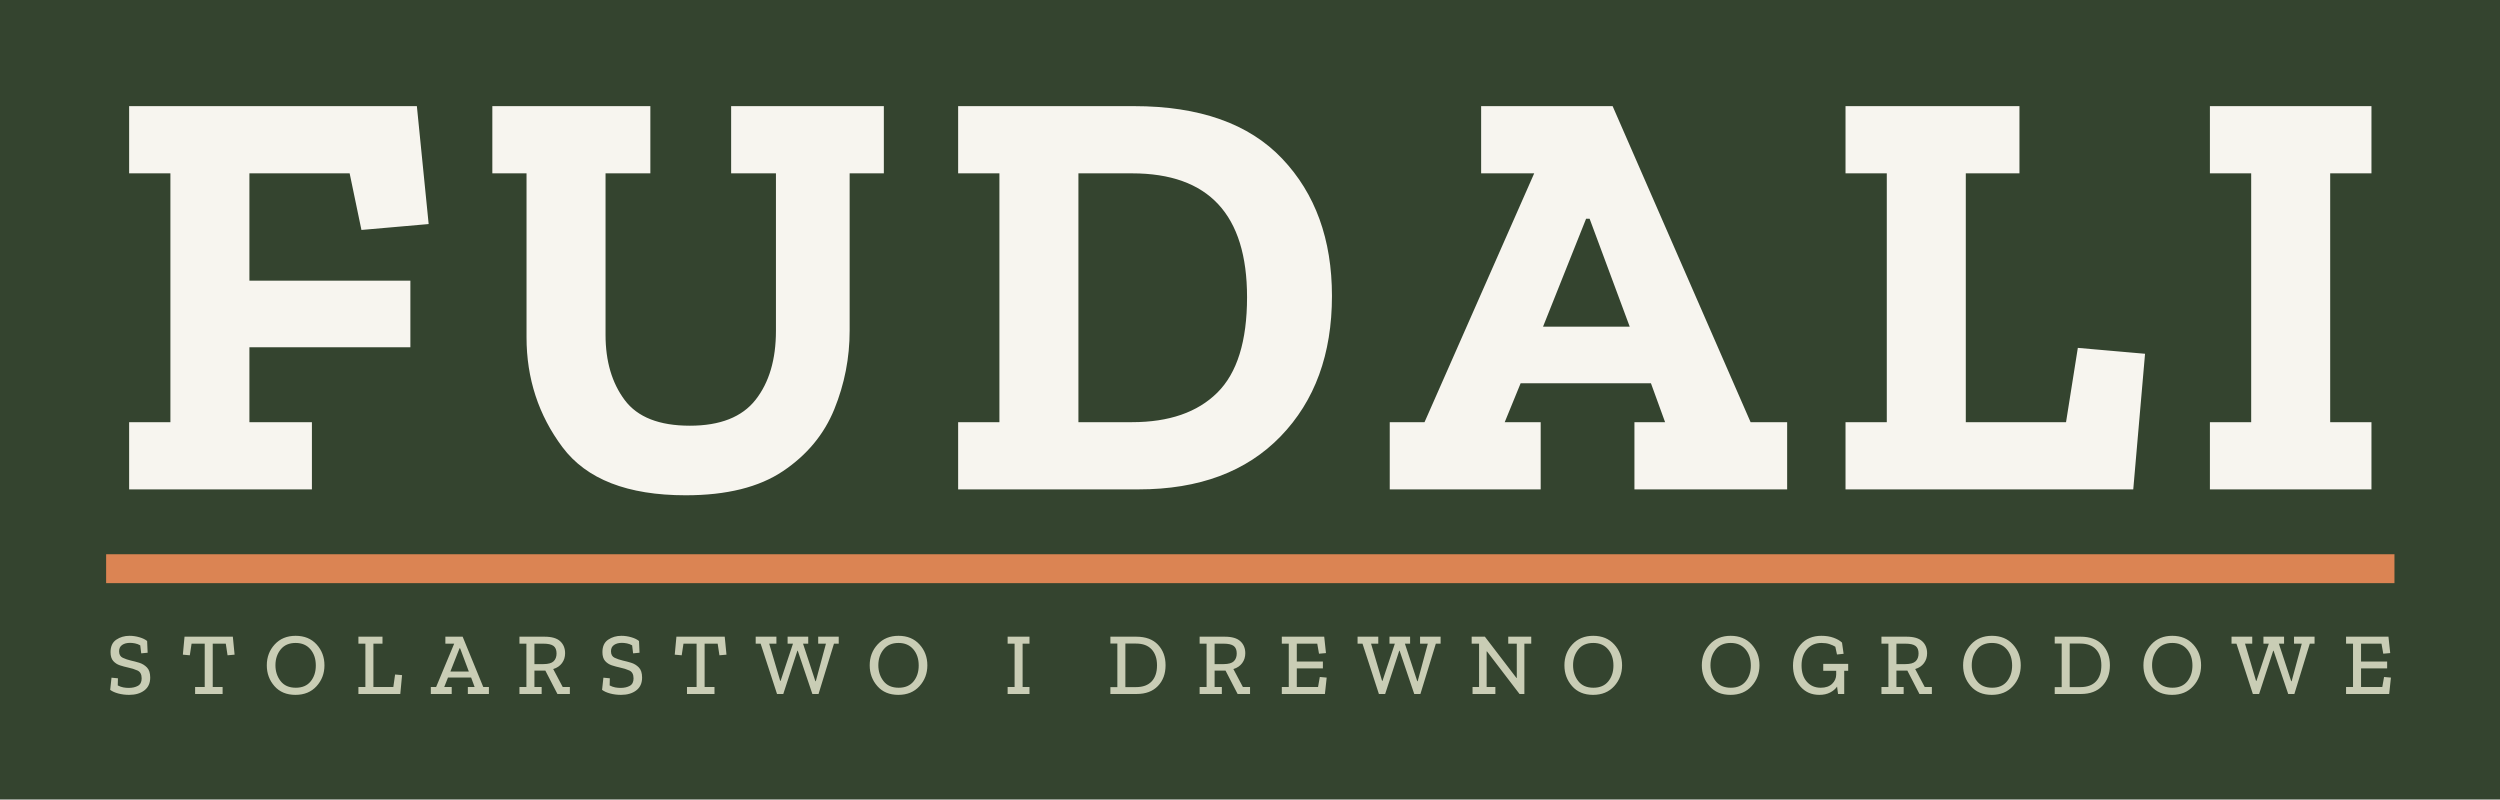
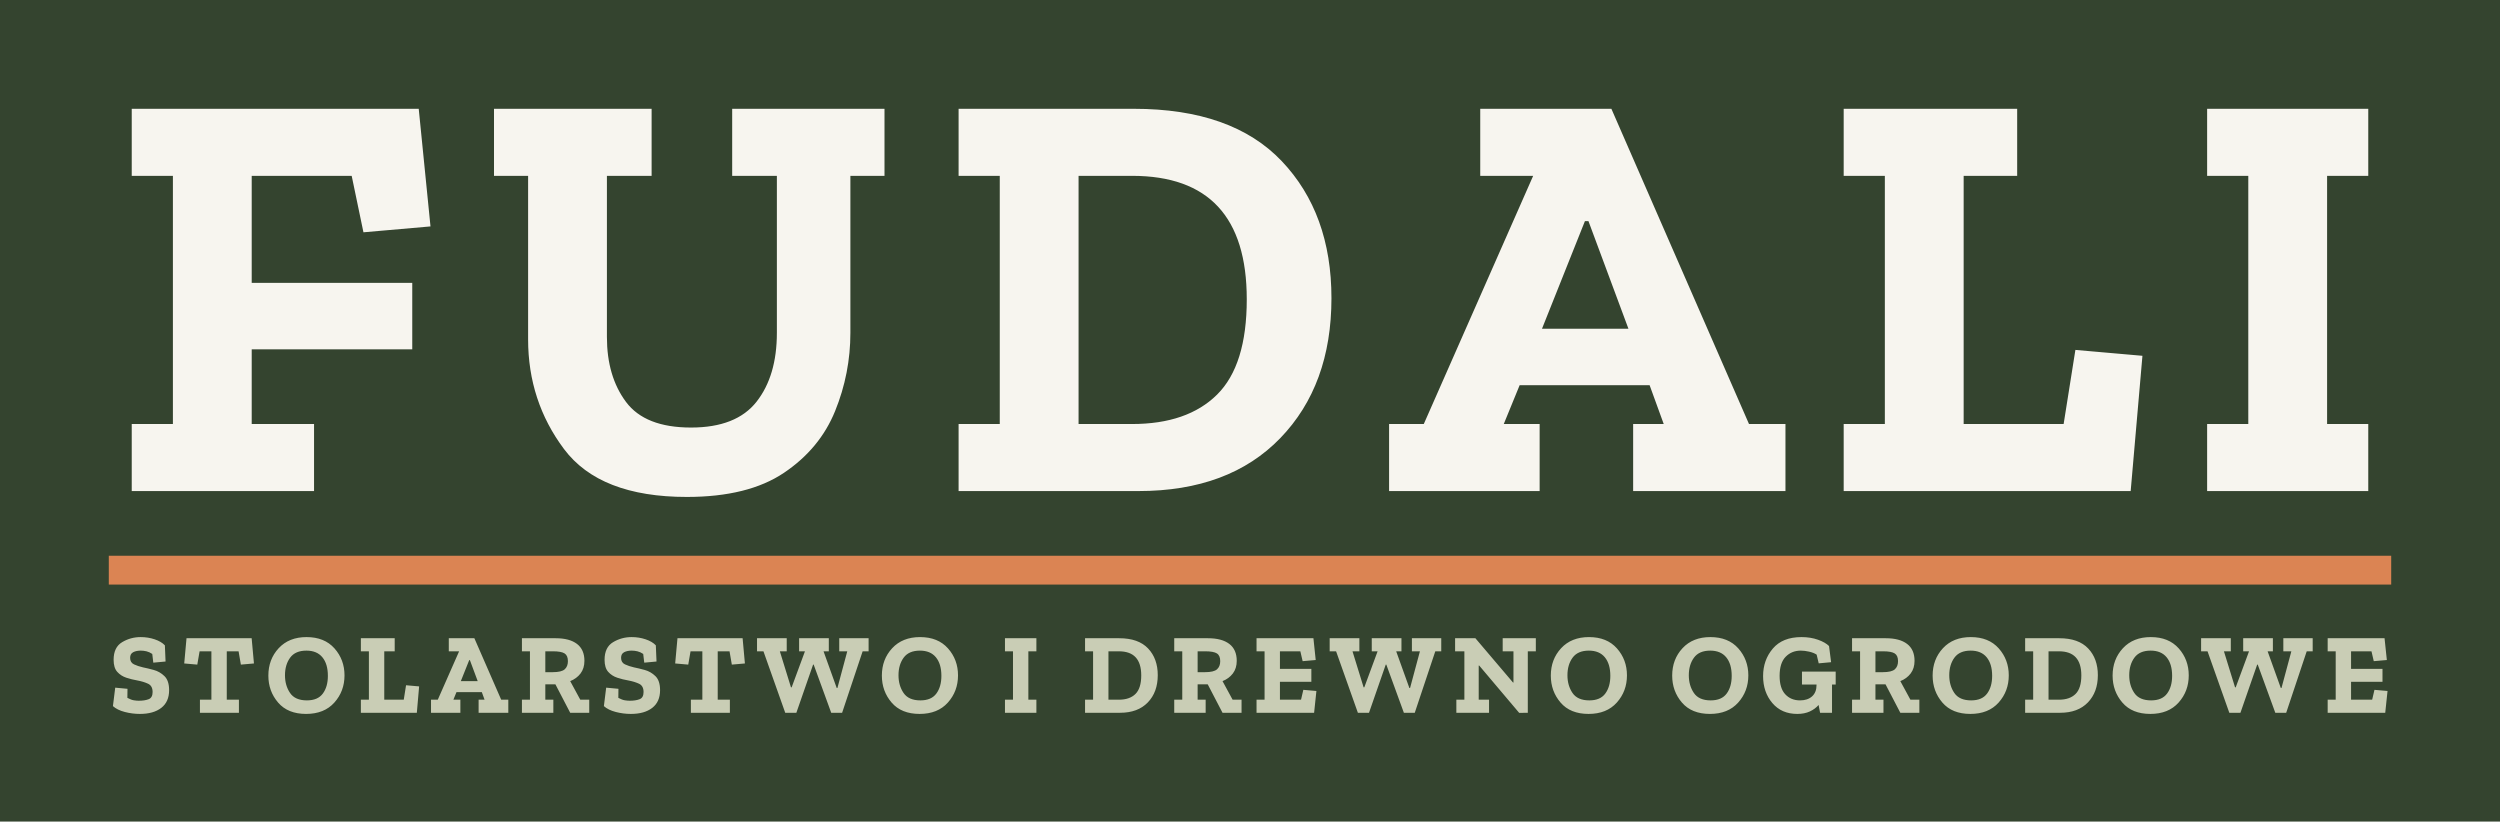
- <svg xmlns="http://www.w3.org/2000/svg" viewBox="0 0 424.0 135.6" width="424.0" height="135.6">
-   <rect width="424.0" height="135.6" fill="#34442F" />
-   <g transform="translate(18.0 18.0)">
+ <svg xmlns="http://www.w3.org/2000/svg" viewBox="0 0 425.1 139.7" width="425.1" height="139.7">
+   <rect width="425.1" height="139.7" fill="#34442F" />
+   <g transform="translate(18.5 18.5)">
    <g transform="translate(0 0.0)">
      <path d="M54.7 -45.0 43.3 -44.0 41.3 -53.6H24.3V-35.4H51.6V-24.1H24.3V-11.4H34.9V0.0H3.9V-11.4H10.9V-53.6H3.9V-65.0H52.7Z M131.9 -53.6H126.1V-26.9Q126.1 -20.0 123.5 -13.6Q120.9 -7.2 114.8 -3.1Q108.7 1.0 98.3 1.0Q83.5 1.0 77.4 -7.15Q71.3 -15.3 71.3 -25.8V-53.6H65.5V-65.0H92.3V-53.6H84.7V-26.2Q84.7 -19.5 87.95 -15.15Q91.2 -10.8 99.0 -10.8Q106.7 -10.8 110.15 -15.2Q113.6 -19.6 113.6 -26.9V-53.6H106.0V-65.0H131.9Z M207.9 -32.8Q207.9 -18.0 199.2 -9.0Q190.5 0.0 175.1 0.0H144.5V-11.4H151.5V-53.6H144.5V-65.0H174.3Q191 -65.0 199.45 -56.1Q207.9 -47.2 207.9 -32.8ZM193.5 -32.6Q193.5 -53.6 174 -53.6H164.9V-11.4H174Q183.4 -11.4 188.45 -16.4Q193.5 -21.4 193.5 -32.6Z M285.1 0.0H259.2V-11.4H264.4L262 -18.0H239.9L237.2 -11.4H243.3V0.0H217.7V-11.4H223.6L242.2 -53.6H233.2V-65.0H255.5L278.9 -11.4H285.1ZM258.4 -27.6 251.6 -45.9H251L243.7 -27.6Z M343.8 0.0H295.0V-11.4H302.0V-53.6H295.0V-65.0H324.5V-53.6H315.4V-11.4H332.4L334.4 -24.0L345.8 -23.0Z M384.2 0.0H356.8V-11.4H363.8V-53.6H356.8V-65.0H384.2V-53.6H377.2V-11.4H384.2Z" fill="#F7F5EF" transform="translate(0 65.0)" />
      <rect x="0" y="76.0" width="388.1" height="4.9" fill="#DB8453" />
-       <path d="M7.475 -2.781Q7.475 -1.36 6.481 -0.605Q5.487 0.15 3.902 0.15Q2.93 0.15 2.063 -0.082Q1.196 -0.314 0.688 -0.703L0.912 -2.766L2.003 -2.661L1.973 -1.45Q2.467 -1.196 2.923 -1.114Q3.379 -1.032 3.827 -1.032Q4.754 -1.032 5.389 -1.383Q6.025 -1.734 6.025 -2.646Q6.025 -3.663 5.315 -3.984Q4.605 -4.306 3.723 -4.485Q3.02 -4.635 2.34 -4.859Q1.659 -5.083 1.203 -5.599Q0.748 -6.115 0.748 -7.101Q0.748 -8.551 1.719 -9.209Q2.691 -9.867 3.962 -9.867Q4.814 -9.867 5.651 -9.62Q6.488 -9.374 6.952 -8.985L7.041 -6.997L5.95 -6.892L5.786 -8.252Q5.352 -8.492 4.904 -8.581Q4.455 -8.671 4.051 -8.671Q3.229 -8.671 2.713 -8.312Q2.198 -7.953 2.198 -7.251Q2.198 -6.429 2.826 -6.137Q3.453 -5.845 4.216 -5.666Q4.844 -5.532 5.606 -5.3Q6.369 -5.068 6.922 -4.5Q7.475 -3.932 7.475 -2.781Z M21.788 -6.668 20.592 -6.563 20.293 -8.536H18.08V-1.181H19.754V0.0H15.09V-1.181H16.72V-8.536H14.492L14.193 -6.563L13.012 -6.668L13.296 -9.718H21.489Z M37.027 -4.859Q37.027 -2.796 35.689 -1.323Q34.351 0.15 32.109 0.15Q29.851 0.15 28.55 -1.331Q27.25 -2.811 27.25 -4.859Q27.25 -6.952 28.595 -8.409Q29.941 -9.867 32.138 -9.867Q34.366 -9.867 35.697 -8.402Q37.027 -6.937 37.027 -4.859ZM35.562 -4.829Q35.562 -6.518 34.643 -7.587Q33.723 -8.656 32.138 -8.656Q30.494 -8.656 29.604 -7.557Q28.715 -6.458 28.715 -4.874Q28.715 -3.319 29.59 -2.19Q30.464 -1.061 32.168 -1.061Q33.813 -1.061 34.687 -2.138Q35.562 -3.214 35.562 -4.829Z M49.89 0.0H42.788V-1.181H43.969V-8.536H42.788V-9.718H46.87V-8.536H45.33V-1.181H48.709L49.008 -3.304L50.189 -3.199Z M64.92 0.0H61.347V-1.181H62.498L61.9 -2.796H57.983L57.34 -1.181H58.611V0.0H55.068V-1.181H55.965L59.03 -8.536H57.535V-9.718H60.465L63.963 -1.181H64.92ZM61.511 -3.812 60.031 -7.759H59.941L58.387 -3.812Z M78.649 0.0H76.541L74.493 -3.962H72.639V-1.181H73.865V0.0H70.098V-1.181H71.279V-8.536H70.098V-9.718H74.359Q76.168 -9.718 77.005 -8.948Q77.842 -8.178 77.842 -6.907Q77.842 -5.95 77.311 -5.233Q76.781 -4.515 75.824 -4.231L77.438 -1.181H78.649ZM76.392 -6.877Q76.392 -7.759 75.876 -8.148Q75.36 -8.536 74.149 -8.536H72.639V-5.068H74.164Q75.39 -5.068 75.891 -5.546Q76.392 -6.025 76.392 -6.877Z M90.899 -2.781Q90.899 -1.36 89.905 -0.605Q88.911 0.15 87.326 0.15Q86.354 0.15 85.487 -0.082Q84.62 -0.314 84.112 -0.703L84.336 -2.766L85.427 -2.661L85.397 -1.45Q85.891 -1.196 86.347 -1.114Q86.803 -1.032 87.251 -1.032Q88.178 -1.032 88.813 -1.383Q89.449 -1.734 89.449 -2.646Q89.449 -3.663 88.739 -3.984Q88.028 -4.306 87.146 -4.485Q86.444 -4.635 85.764 -4.859Q85.083 -5.083 84.627 -5.599Q84.171 -6.115 84.171 -7.101Q84.171 -8.551 85.143 -9.209Q86.115 -9.867 87.386 -9.867Q88.238 -9.867 89.075 -9.62Q89.912 -9.374 90.376 -8.985L90.465 -6.997L89.374 -6.892L89.21 -8.252Q88.776 -8.492 88.327 -8.581Q87.879 -8.671 87.475 -8.671Q86.653 -8.671 86.137 -8.312Q85.622 -7.953 85.622 -7.251Q85.622 -6.429 86.249 -6.137Q86.877 -5.845 87.64 -5.666Q88.268 -5.532 89.03 -5.3Q89.793 -5.068 90.346 -4.5Q90.899 -3.932 90.899 -2.781Z M105.211 -6.668 104.015 -6.563 103.716 -8.536H101.504V-1.181H103.178V0.0H98.514V-1.181H100.143V-8.536H97.916L97.617 -6.563L96.436 -6.668L96.72 -9.718H104.912Z M124.248 -8.536H123.441L120.825 0.0H119.778L117.297 -7.34H117.237L114.845 0.0H113.783L111.003 -8.536H110.165V-9.718H113.679V-8.536H112.453L114.322 -2.228H114.396L116.489 -8.536H115.577V-9.718H119.076V-8.536H118.194L120.287 -2.168H120.361L122.081 -8.536H120.765V-9.718H124.248Z M139.279 -4.859Q139.279 -2.796 137.94 -1.323Q136.602 0.15 134.36 0.15Q132.103 0.15 130.802 -1.331Q129.501 -2.811 129.501 -4.859Q129.501 -6.952 130.847 -8.409Q132.192 -9.867 134.39 -9.867Q136.617 -9.867 137.948 -8.402Q139.279 -6.937 139.279 -4.859ZM137.813 -4.829Q137.813 -6.518 136.894 -7.587Q135.975 -8.656 134.39 -8.656Q132.745 -8.656 131.856 -7.557Q130.966 -6.458 130.966 -4.874Q130.966 -3.319 131.841 -2.19Q132.715 -1.061 134.42 -1.061Q136.064 -1.061 136.939 -2.138Q137.813 -3.214 137.813 -4.829Z  M156.602 0.0H152.894V-1.181H154.075V-8.536H152.894V-9.718H156.602V-8.536H155.435V-1.181H156.602Z  M179.68 -4.874Q179.68 -2.706 178.38 -1.353Q177.079 0.0 174.777 0.0H170.322V-1.166H171.503V-8.551H170.322V-9.718H174.702Q177.109 -9.718 178.395 -8.357Q179.68 -6.997 179.68 -4.874ZM178.23 -4.859Q178.23 -6.578 177.318 -7.565Q176.406 -8.551 174.672 -8.551H172.863V-1.166H174.672Q176.406 -1.166 177.318 -2.13Q178.23 -3.095 178.23 -4.859Z M194.008 0.0H191.9L189.852 -3.962H187.998V-1.181H189.224V0.0H185.456V-1.181H186.638V-8.536H185.456V-9.718H189.717Q191.526 -9.718 192.363 -8.948Q193.201 -8.178 193.201 -6.907Q193.201 -5.95 192.67 -5.233Q192.139 -4.515 191.182 -4.231L192.797 -1.181H194.008ZM191.75 -6.877Q191.75 -7.759 191.235 -8.148Q190.719 -8.536 189.508 -8.536H187.998V-5.068H189.523Q190.749 -5.068 191.25 -5.546Q191.75 -6.025 191.75 -6.877Z M206.706 0.0H199.395V-1.181H200.576V-8.536H199.395V-9.718H206.586L206.885 -6.937L205.704 -6.832L205.405 -8.536H201.937V-5.502H206.362V-4.336H201.937V-1.181H205.54L205.839 -2.885L207.005 -2.781Z M226.326 -8.536H225.518L222.902 0.0H221.856L219.374 -7.34H219.314L216.922 0.0H215.861L213.08 -8.536H212.243V-9.718H215.756V-8.536H214.53L216.399 -2.228H216.474L218.567 -8.536H217.655V-9.718H221.153V-8.536H220.271L222.364 -2.168H222.439L224.158 -8.536H222.842V-9.718H226.326Z M241.7 -8.536H240.534V0.0H239.711L234.195 -7.221H234.135V-1.181H235.615V0.0H231.743V-1.181H232.849V-8.536H231.594V-9.718H233.836L239.188 -2.721H239.248V-8.536H237.798V-9.718H241.7Z M257.104 -4.859Q257.104 -2.796 255.766 -1.323Q254.428 0.15 252.185 0.15Q249.928 0.15 248.627 -1.331Q247.326 -2.811 247.326 -4.859Q247.326 -6.952 248.672 -8.409Q250.017 -9.867 252.215 -9.867Q254.443 -9.867 255.773 -8.402Q257.104 -6.937 257.104 -4.859ZM255.639 -4.829Q255.639 -6.518 254.719 -7.587Q253.8 -8.656 252.215 -8.656Q250.571 -8.656 249.681 -7.557Q248.792 -6.458 248.792 -4.874Q248.792 -3.319 249.666 -2.19Q250.541 -1.061 252.245 -1.061Q253.89 -1.061 254.764 -2.138Q255.639 -3.214 255.639 -4.829Z  M280.407 -4.859Q280.407 -2.796 279.069 -1.323Q277.731 0.15 275.488 0.15Q273.231 0.15 271.93 -1.331Q270.63 -2.811 270.63 -4.859Q270.63 -6.952 271.975 -8.409Q273.321 -9.867 275.518 -9.867Q277.746 -9.867 279.076 -8.402Q280.407 -6.937 280.407 -4.859ZM278.942 -4.829Q278.942 -6.518 278.022 -7.587Q277.103 -8.656 275.518 -8.656Q273.874 -8.656 272.984 -7.557Q272.095 -6.458 272.095 -4.874Q272.095 -3.319 272.969 -2.19Q273.844 -1.061 275.548 -1.061Q277.193 -1.061 278.067 -2.138Q278.942 -3.214 278.942 -4.829Z M295.452 -3.932H294.779V0.0H293.733L293.568 -1.256Q293.15 -0.643 292.38 -0.247Q291.61 0.15 290.563 0.15Q288.56 0.15 287.327 -1.286Q286.093 -2.721 286.093 -4.814Q286.093 -6.907 287.394 -8.387Q288.695 -9.867 290.907 -9.867Q292.073 -9.867 292.978 -9.538Q293.882 -9.209 294.405 -8.716L294.675 -6.817L293.553 -6.698L293.269 -8.013Q292.866 -8.267 292.283 -8.462Q291.7 -8.656 290.922 -8.656Q289.412 -8.656 288.478 -7.617Q287.543 -6.578 287.543 -4.844Q287.543 -3.095 288.44 -2.078Q289.337 -1.061 290.803 -1.061Q292.043 -1.061 292.731 -1.727Q293.419 -2.392 293.419 -3.304V-3.932H291.221V-5.113H295.452Z M309.645 0.0H307.537L305.489 -3.962H303.635V-1.181H304.861V0.0H301.094V-1.181H302.275V-8.536H301.094V-9.718H305.354Q307.163 -9.718 308 -8.948Q308.838 -8.178 308.838 -6.907Q308.838 -5.95 308.307 -5.233Q307.776 -4.515 306.819 -4.231L308.434 -1.181H309.645ZM307.388 -6.877Q307.388 -7.759 306.872 -8.148Q306.356 -8.536 305.145 -8.536H303.635V-5.068H305.16Q306.386 -5.068 306.887 -5.546Q307.388 -6.025 307.388 -6.877Z M324.72 -4.859Q324.72 -2.796 323.382 -1.323Q322.044 0.15 319.801 0.15Q317.544 0.15 316.243 -1.331Q314.943 -2.811 314.943 -4.859Q314.943 -6.952 316.288 -8.409Q317.634 -9.867 319.831 -9.867Q322.059 -9.867 323.389 -8.402Q324.72 -6.937 324.72 -4.859ZM323.255 -4.829Q323.255 -6.518 322.336 -7.587Q321.416 -8.656 319.831 -8.656Q318.187 -8.656 317.297 -7.557Q316.408 -6.458 316.408 -4.874Q316.408 -3.319 317.282 -2.19Q318.157 -1.061 319.861 -1.061Q321.506 -1.061 322.38 -2.138Q323.255 -3.214 323.255 -4.829Z M339.84 -4.874Q339.84 -2.706 338.539 -1.353Q337.239 0.0 334.936 0.0H330.481V-1.166H331.662V-8.551H330.481V-9.718H334.862Q337.269 -9.718 338.554 -8.357Q339.84 -6.997 339.84 -4.874ZM338.39 -4.859Q338.39 -6.578 337.478 -7.565Q336.566 -8.551 334.832 -8.551H333.023V-1.166H334.832Q336.566 -1.166 337.478 -2.13Q338.39 -3.095 338.39 -4.859Z M355.304 -4.859Q355.304 -2.796 353.966 -1.323Q352.628 0.15 350.385 0.15Q348.128 0.15 346.827 -1.331Q345.526 -2.811 345.526 -4.859Q345.526 -6.952 346.872 -8.409Q348.217 -9.867 350.415 -9.867Q352.643 -9.867 353.973 -8.402Q355.304 -6.937 355.304 -4.859ZM353.839 -4.829Q353.839 -6.518 352.919 -7.587Q352 -8.656 350.415 -8.656Q348.771 -8.656 347.881 -7.557Q346.992 -6.458 346.992 -4.874Q346.992 -3.319 347.866 -2.19Q348.741 -1.061 350.445 -1.061Q352.089 -1.061 352.964 -2.138Q353.839 -3.214 353.839 -4.829Z M374.55 -8.536H373.743L371.126 0.0H370.08L367.598 -7.34H367.538L365.146 0.0H364.085L361.304 -8.536H360.467V-9.718H363.98V-8.536H362.754L364.623 -2.228H364.698L366.791 -8.536H365.879V-9.718H369.377V-8.536H368.495L370.588 -2.168H370.663L372.382 -8.536H371.066V-9.718H374.55Z M387.203 0.0H379.892V-1.181H381.073V-8.536H379.892V-9.718H387.083L387.382 -6.937L386.201 -6.832L385.902 -8.536H382.434V-5.502H386.859V-4.336H382.434V-1.181H386.037L386.336 -2.885L387.502 -2.781Z" fill="#C9CDB5" transform="translate(0 99.7)" />
+       <path d="M10.257 -3.841Q10.257 -1.872 8.931 -0.838Q7.605 0.195 5.285 0.195Q3.998 0.195 2.72 -0.136Q1.443 -0.468 0.702 -1.131L1.092 -4.271L3.179 -4.075L3.159 -2.535Q3.822 -2.184 4.29 -2.116Q4.758 -2.047 5.09 -2.047Q6.123 -2.047 6.786 -2.311Q7.449 -2.574 7.449 -3.53Q7.449 -4.582 6.669 -4.943Q5.889 -5.304 4.836 -5.499Q3.92 -5.655 2.993 -5.957Q2.067 -6.26 1.443 -6.952Q0.819 -7.644 0.819 -9.009Q0.819 -11.134 2.262 -12.002Q3.705 -12.87 5.421 -12.87Q6.669 -12.87 7.8 -12.49Q8.931 -12.11 9.536 -11.466L9.652 -8.716L7.566 -8.521L7.391 -10.004Q6.903 -10.335 6.406 -10.452Q5.909 -10.569 5.441 -10.569Q4.66 -10.569 4.144 -10.296Q3.627 -10.023 3.627 -9.341Q3.627 -8.541 4.29 -8.229Q4.953 -7.917 5.811 -7.722Q6.591 -7.566 7.634 -7.283Q8.678 -7 9.467 -6.23Q10.257 -5.46 10.257 -3.841Z M24.681 -8.385 22.458 -8.19 22.068 -10.452H20.059V-2.223H22.126V0.0H15.496V-2.223H17.446V-10.452H15.438L15.048 -8.19L12.825 -8.385L13.215 -12.675H24.291Z M40.08 -6.357Q40.08 -3.666 38.354 -1.736Q36.628 0.195 33.547 0.195Q30.447 0.195 28.789 -1.736Q27.132 -3.666 27.132 -6.318Q27.132 -9.087 28.887 -10.979Q30.642 -12.87 33.625 -12.87Q36.667 -12.87 38.374 -10.949Q40.08 -9.028 40.08 -6.357ZM37.252 -6.279Q37.252 -8.307 36.316 -9.438Q35.38 -10.569 33.606 -10.569Q31.714 -10.569 30.837 -9.37Q29.959 -8.171 29.959 -6.377Q29.959 -4.641 30.817 -3.373Q31.675 -2.106 33.684 -2.106Q35.536 -2.106 36.394 -3.266Q37.252 -4.426 37.252 -6.279Z M52.378 0.0H42.862V-2.223H44.227V-10.452H42.862V-12.675H48.615V-10.452H46.84V-2.223H50.155L50.545 -4.68L52.768 -4.485Z M67.933 0.0H62.883V-2.223H63.897L63.429 -3.51H59.119L58.593 -2.223H59.782V0.0H54.79V-2.223H55.941L59.568 -10.452H57.813V-12.675H62.161L66.724 -2.223H67.933ZM62.727 -5.382 61.401 -8.95H61.284L59.86 -5.382Z M81.694 0.0H78.457L75.942 -4.836H74.226V-2.223H75.591V0.0H70.248V-2.223H71.613V-10.452H70.248V-12.675H75.981Q78.34 -12.675 79.608 -11.71Q80.875 -10.745 80.875 -8.834Q80.875 -7.546 80.212 -6.679Q79.549 -5.811 78.457 -5.382L80.173 -2.223H81.694ZM78.067 -8.775Q78.067 -9.73 77.502 -10.091Q76.936 -10.452 75.513 -10.452H74.226V-6.903H75.474Q76.975 -6.903 77.521 -7.39Q78.067 -7.878 78.067 -8.775Z M93.739 -3.841Q93.739 -1.872 92.413 -0.838Q91.087 0.195 88.766 0.195Q87.479 0.195 86.202 -0.136Q84.925 -0.468 84.184 -1.131L84.574 -4.271L86.66 -4.075L86.641 -2.535Q87.304 -2.184 87.772 -2.116Q88.24 -2.047 88.571 -2.047Q89.605 -2.047 90.268 -2.311Q90.931 -2.574 90.931 -3.53Q90.931 -4.582 90.151 -4.943Q89.371 -5.304 88.318 -5.499Q87.401 -5.655 86.475 -5.957Q85.549 -6.26 84.925 -6.952Q84.301 -7.644 84.301 -9.009Q84.301 -11.134 85.744 -12.002Q87.187 -12.87 88.903 -12.87Q90.151 -12.87 91.282 -12.49Q92.413 -12.11 93.017 -11.466L93.134 -8.716L91.048 -8.521L90.872 -10.004Q90.385 -10.335 89.888 -10.452Q89.39 -10.569 88.922 -10.569Q88.142 -10.569 87.626 -10.296Q87.109 -10.023 87.109 -9.341Q87.109 -8.541 87.772 -8.229Q88.435 -7.917 89.293 -7.722Q90.073 -7.566 91.116 -7.283Q92.159 -7 92.949 -6.23Q93.739 -5.46 93.739 -3.841Z M108.163 -8.385 105.94 -8.19 105.55 -10.452H103.541V-2.223H105.608V0.0H98.978V-2.223H100.928V-10.452H98.92L98.53 -8.19L96.307 -8.385L96.697 -12.675H107.773Z M129.197 -10.452H128.183L124.693 0.0H122.84L119.857 -8.19H119.759L116.912 0.0H115.021L111.316 -10.452H110.224V-12.675H115.274V-10.452H114.104L115.996 -4.329H116.113L118.375 -10.452H117.38V-12.675H122.431V-10.452H121.534L123.776 -4.212H123.893L125.57 -10.452H124.205V-12.675H129.197Z M144.401 -6.357Q144.401 -3.666 142.675 -1.736Q140.95 0.195 137.869 0.195Q134.768 0.195 133.111 -1.736Q131.453 -3.666 131.453 -6.318Q131.453 -9.087 133.208 -10.979Q134.963 -12.87 137.947 -12.87Q140.989 -12.87 142.695 -10.949Q144.401 -9.028 144.401 -6.357ZM141.574 -6.279Q141.574 -8.307 140.638 -9.438Q139.702 -10.569 137.927 -10.569Q136.036 -10.569 135.158 -9.37Q134.281 -8.171 134.281 -6.377Q134.281 -4.641 135.139 -3.373Q135.997 -2.106 138.005 -2.106Q139.858 -2.106 140.716 -3.266Q141.574 -4.426 141.574 -6.279Z  M157.727 0.0H152.384V-2.223H153.749V-10.452H152.384V-12.675H157.727V-10.452H156.362V-2.223H157.727Z  M178.365 -6.396Q178.365 -3.51 176.669 -1.755Q174.972 0.0 171.969 0.0H166.002V-2.223H167.367V-10.452H166.002V-12.675H171.813Q175.07 -12.675 176.718 -10.94Q178.365 -9.204 178.365 -6.396ZM175.557 -6.357Q175.557 -10.452 171.755 -10.452H169.98V-2.223H171.755Q173.588 -2.223 174.573 -3.198Q175.557 -4.173 175.557 -6.357Z M192.614 0.0H189.377L186.861 -4.836H185.145V-2.223H186.51V0.0H181.167V-2.223H182.532V-10.452H181.167V-12.675H186.9Q189.26 -12.675 190.527 -11.71Q191.795 -10.745 191.795 -8.834Q191.795 -7.546 191.132 -6.679Q190.469 -5.811 189.377 -5.382L191.093 -2.223H192.614ZM188.987 -8.775Q188.987 -9.73 188.421 -10.091Q187.856 -10.452 186.432 -10.452H185.145V-6.903H186.393Q187.895 -6.903 188.441 -7.39Q188.987 -7.878 188.987 -8.775Z M204.951 0.0H195.162V-2.223H196.527V-10.452H195.162V-12.675H204.834L205.224 -8.97L203.001 -8.775L202.611 -10.452H199.14V-7.468H204.483V-5.265H199.14V-2.223H202.728L203.118 -3.9L205.341 -3.705Z M226.571 -10.452H225.557L222.066 0.0H220.214L217.23 -8.19H217.133L214.286 0.0H212.394L208.689 -10.452H207.597V-12.675H212.648V-10.452H211.478L213.369 -4.329H213.486L215.748 -10.452H214.754V-12.675H219.804V-10.452H218.907L221.15 -4.212H221.267L222.944 -10.452H221.579V-12.675H226.571Z M242.652 -10.452H241.287V0.0L239.824 0.019L233.019 -8.034H232.941V-2.223H234.696V0.0H229.138V-2.223H230.503V-10.452H228.924V-12.675H232.375L238.771 -5.148H238.849V-10.452H237.016V-12.675H242.652Z M258.148 -6.357Q258.148 -3.666 256.423 -1.736Q254.697 0.195 251.616 0.195Q248.515 0.195 246.858 -1.736Q245.2 -3.666 245.2 -6.318Q245.2 -9.087 246.955 -10.979Q248.71 -12.87 251.694 -12.87Q254.736 -12.87 256.442 -10.949Q258.148 -9.028 258.148 -6.357ZM255.321 -6.279Q255.321 -8.307 254.385 -9.438Q253.449 -10.569 251.674 -10.569Q249.783 -10.569 248.905 -9.37Q248.028 -8.171 248.028 -6.377Q248.028 -4.641 248.886 -3.373Q249.744 -2.106 251.752 -2.106Q253.605 -2.106 254.463 -3.266Q255.321 -4.426 255.321 -6.279Z  M278.787 -6.357Q278.787 -3.666 277.061 -1.736Q275.335 0.195 272.254 0.195Q269.154 0.195 267.496 -1.736Q265.839 -3.666 265.839 -6.318Q265.839 -9.087 267.594 -10.979Q269.349 -12.87 272.332 -12.87Q275.374 -12.87 277.08 -10.949Q278.787 -9.028 278.787 -6.357ZM275.959 -6.279Q275.959 -8.307 275.023 -9.438Q274.087 -10.569 272.313 -10.569Q270.421 -10.569 269.544 -9.37Q268.666 -8.171 268.666 -6.377Q268.666 -4.641 269.524 -3.373Q270.382 -2.106 272.391 -2.106Q274.243 -2.106 275.101 -3.266Q275.959 -4.426 275.959 -6.279Z M293.64 -4.797H293.016V0.0H290.988L290.734 -1.326Q290.149 -0.643 289.242 -0.224Q288.336 0.195 287.107 0.195Q284.436 0.195 282.866 -1.657Q281.296 -3.51 281.296 -6.24Q281.296 -8.97 282.954 -10.92Q284.611 -12.87 287.829 -12.87Q289.369 -12.87 290.627 -12.421Q291.885 -11.973 292.509 -11.349L292.86 -8.6L290.754 -8.405L290.403 -9.886Q289.896 -10.218 289.125 -10.393Q288.355 -10.569 287.712 -10.569Q286.152 -10.569 285.128 -9.516Q284.104 -8.463 284.104 -6.279Q284.104 -4.173 285.069 -3.139Q286.035 -2.106 287.575 -2.106Q288.862 -2.106 289.623 -2.788Q290.383 -3.471 290.383 -4.719V-4.797H287.907V-7H293.64Z M307.868 0.0H304.631L302.116 -4.836H300.4V-2.223H301.765V0.0H296.422V-2.223H297.787V-10.452H296.422V-12.675H302.155Q304.514 -12.675 305.782 -11.71Q307.049 -10.745 307.049 -8.834Q307.049 -7.546 306.386 -6.679Q305.723 -5.811 304.631 -5.382L306.347 -2.223H307.868ZM304.241 -8.775Q304.241 -9.73 303.676 -10.091Q303.11 -10.452 301.687 -10.452H300.4V-6.903H301.648Q303.149 -6.903 303.695 -7.39Q304.241 -7.878 304.241 -8.775Z M323.072 -6.357Q323.072 -3.666 321.347 -1.736Q319.621 0.195 316.54 0.195Q313.439 0.195 311.782 -1.736Q310.124 -3.666 310.124 -6.318Q310.124 -9.087 311.879 -10.979Q313.634 -12.87 316.618 -12.87Q319.66 -12.87 321.366 -10.949Q323.072 -9.028 323.072 -6.357ZM320.245 -6.279Q320.245 -8.307 319.309 -9.438Q318.373 -10.569 316.598 -10.569Q314.707 -10.569 313.829 -9.37Q312.952 -8.171 312.952 -6.377Q312.952 -4.641 313.81 -3.373Q314.668 -2.106 316.676 -2.106Q318.529 -2.106 319.387 -3.266Q320.245 -4.426 320.245 -6.279Z M338.218 -6.396Q338.218 -3.51 336.521 -1.755Q334.825 0.0 331.822 0.0H325.855V-2.223H327.22V-10.452H325.855V-12.675H331.666Q334.922 -12.675 336.57 -10.94Q338.218 -9.204 338.218 -6.396ZM335.41 -6.357Q335.41 -10.452 331.607 -10.452H329.833V-2.223H331.607Q333.44 -2.223 334.425 -3.198Q335.41 -4.173 335.41 -6.357Z M353.675 -6.357Q353.675 -3.666 351.949 -1.736Q350.224 0.195 347.143 0.195Q344.042 0.195 342.385 -1.736Q340.727 -3.666 340.727 -6.318Q340.727 -9.087 342.482 -10.979Q344.237 -12.87 347.221 -12.87Q350.263 -12.87 351.969 -10.949Q353.675 -9.028 353.675 -6.357ZM350.848 -6.279Q350.848 -8.307 349.912 -9.438Q348.976 -10.569 347.201 -10.569Q345.31 -10.569 344.432 -9.37Q343.555 -8.171 343.555 -6.377Q343.555 -4.641 344.413 -3.373Q345.271 -2.106 347.279 -2.106Q349.132 -2.106 349.99 -3.266Q350.848 -4.426 350.848 -6.279Z M374.749 -10.452H373.735L370.244 0.0H368.392L365.408 -8.19H365.311L362.464 0.0H360.572L356.867 -10.452H355.775V-12.675H360.826V-10.452H359.656L361.547 -4.329H361.664L363.926 -10.452H362.932V-12.675H367.982V-10.452H367.085L369.328 -4.212H369.445L371.122 -10.452H369.757V-12.675H374.749Z M387.086 0.0H377.297V-2.223H378.662V-10.452H377.297V-12.675H386.969L387.359 -8.97L385.136 -8.775L384.746 -10.452H381.275V-7.468H386.618V-5.265H381.275V-2.223H384.863L385.253 -3.9L387.476 -3.705Z" fill="#C9CDB5" transform="translate(0 102.7)" />
    </g>
  </g>
</svg>
